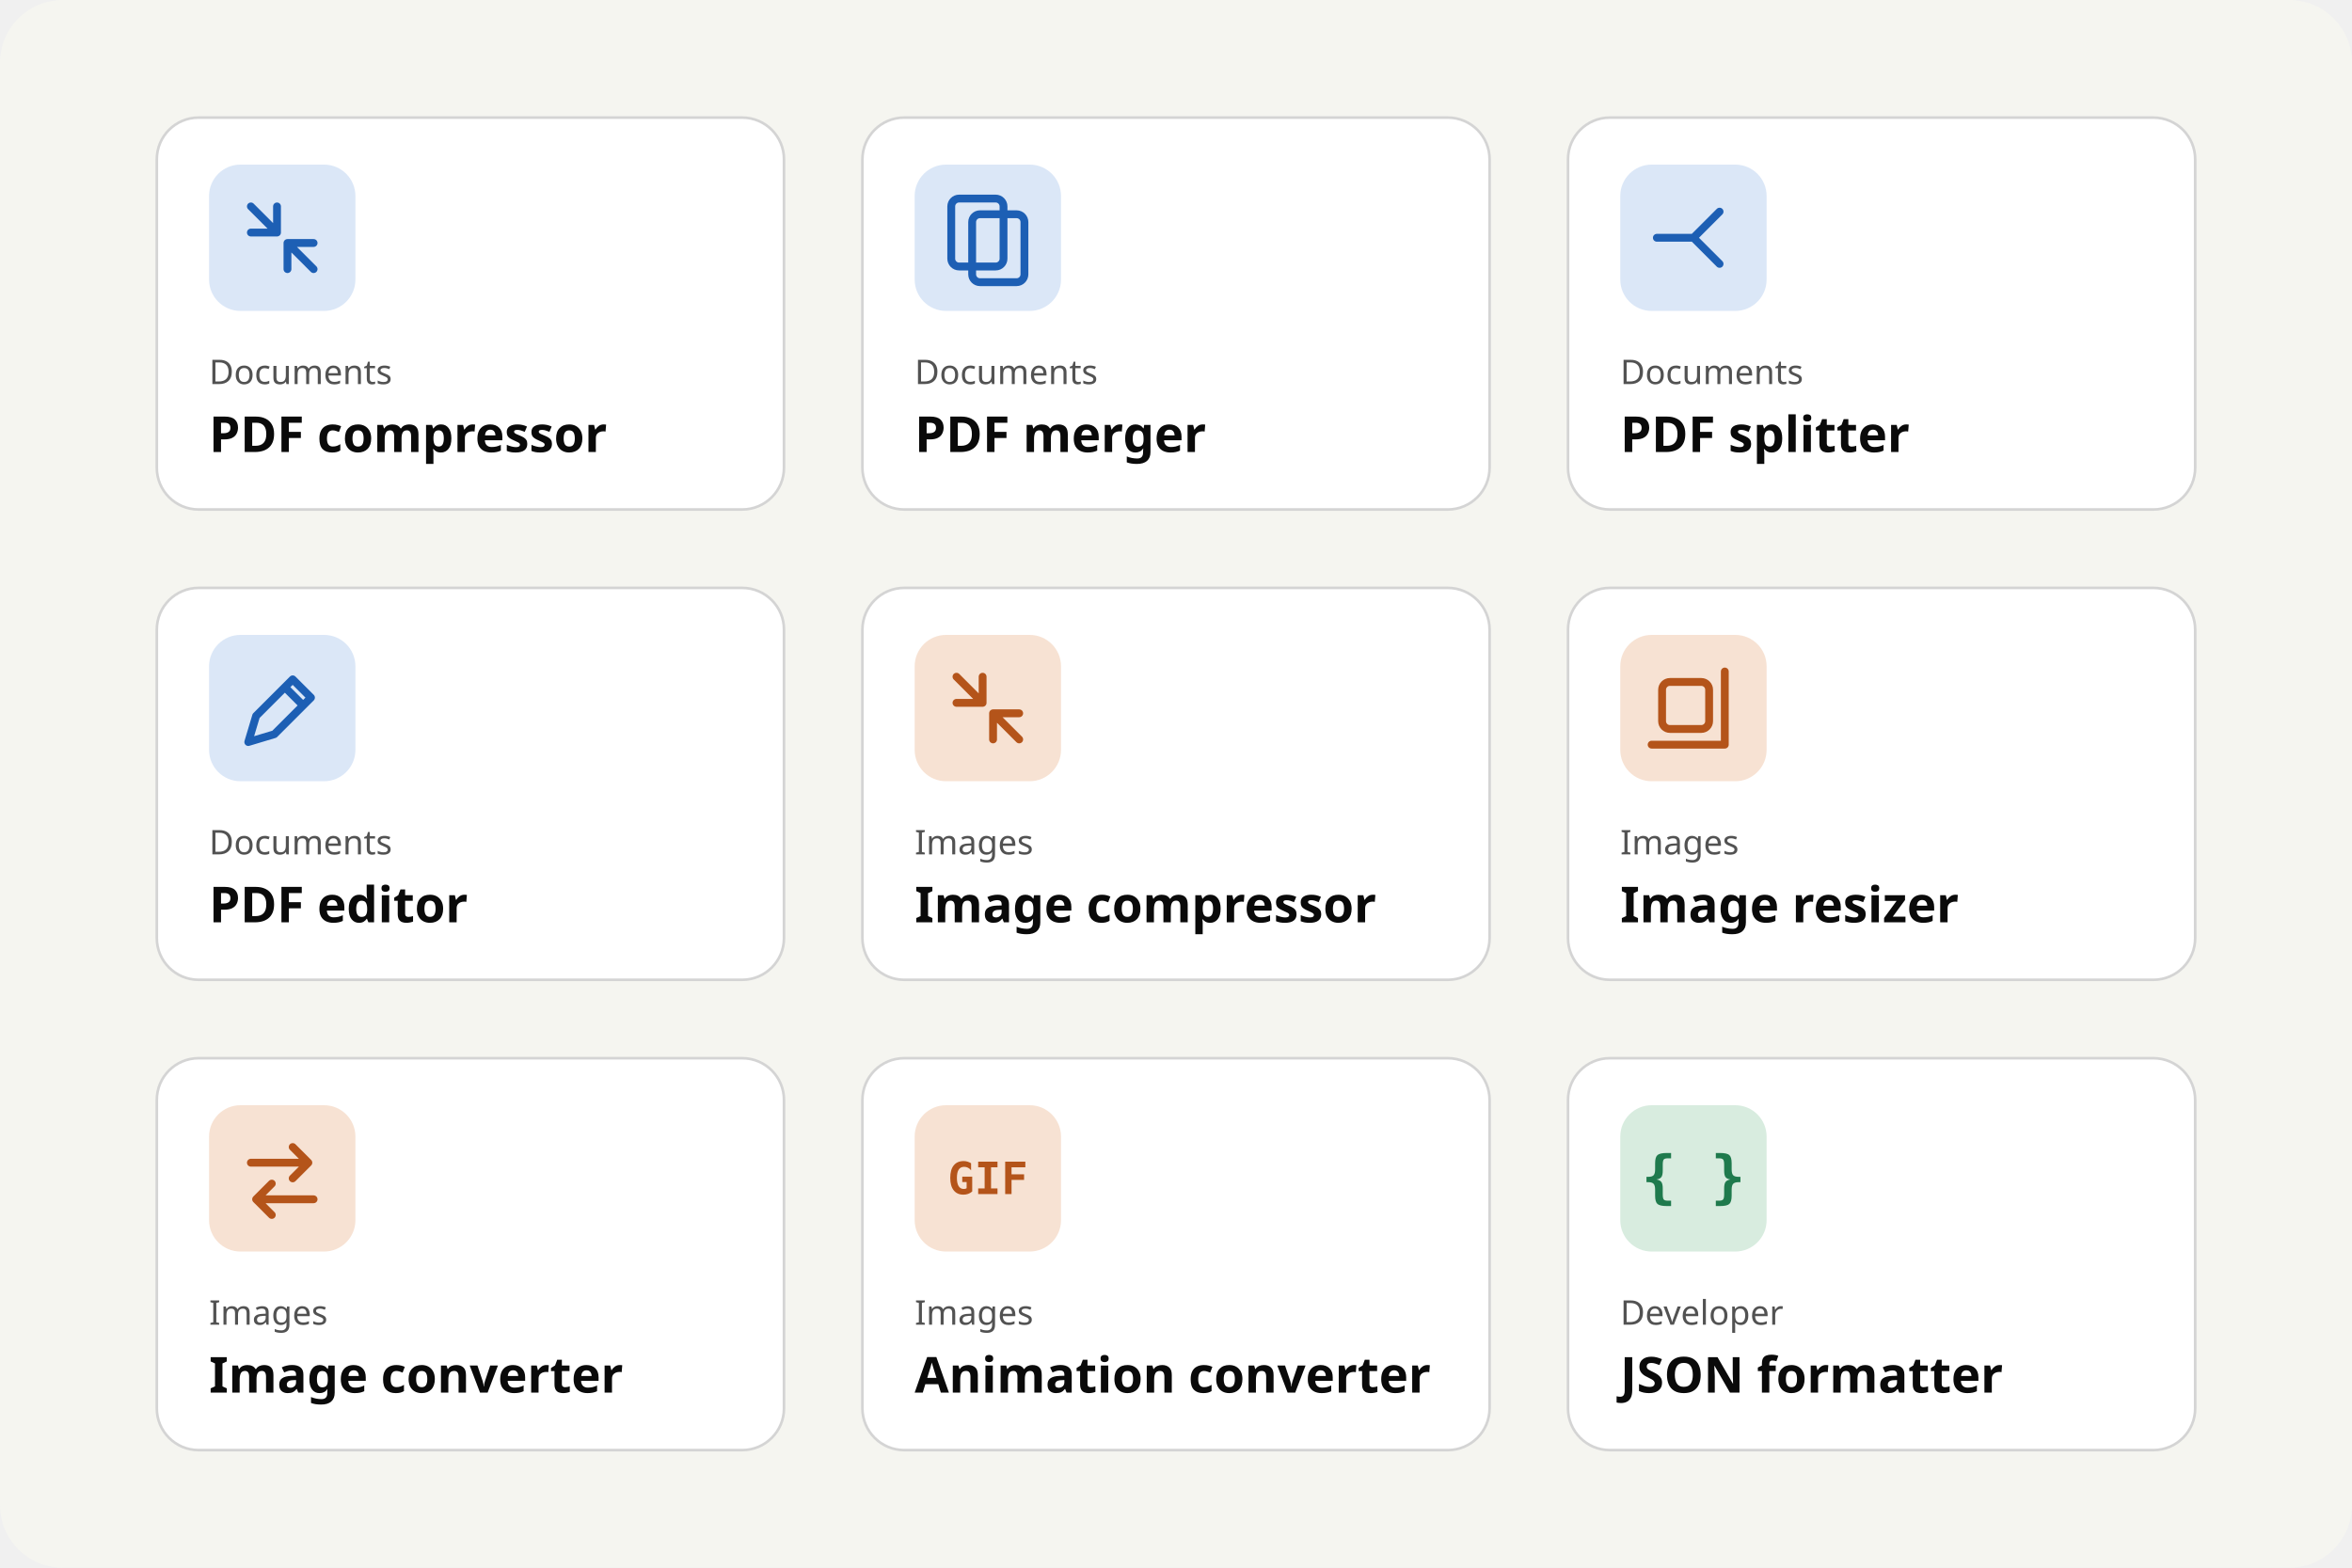
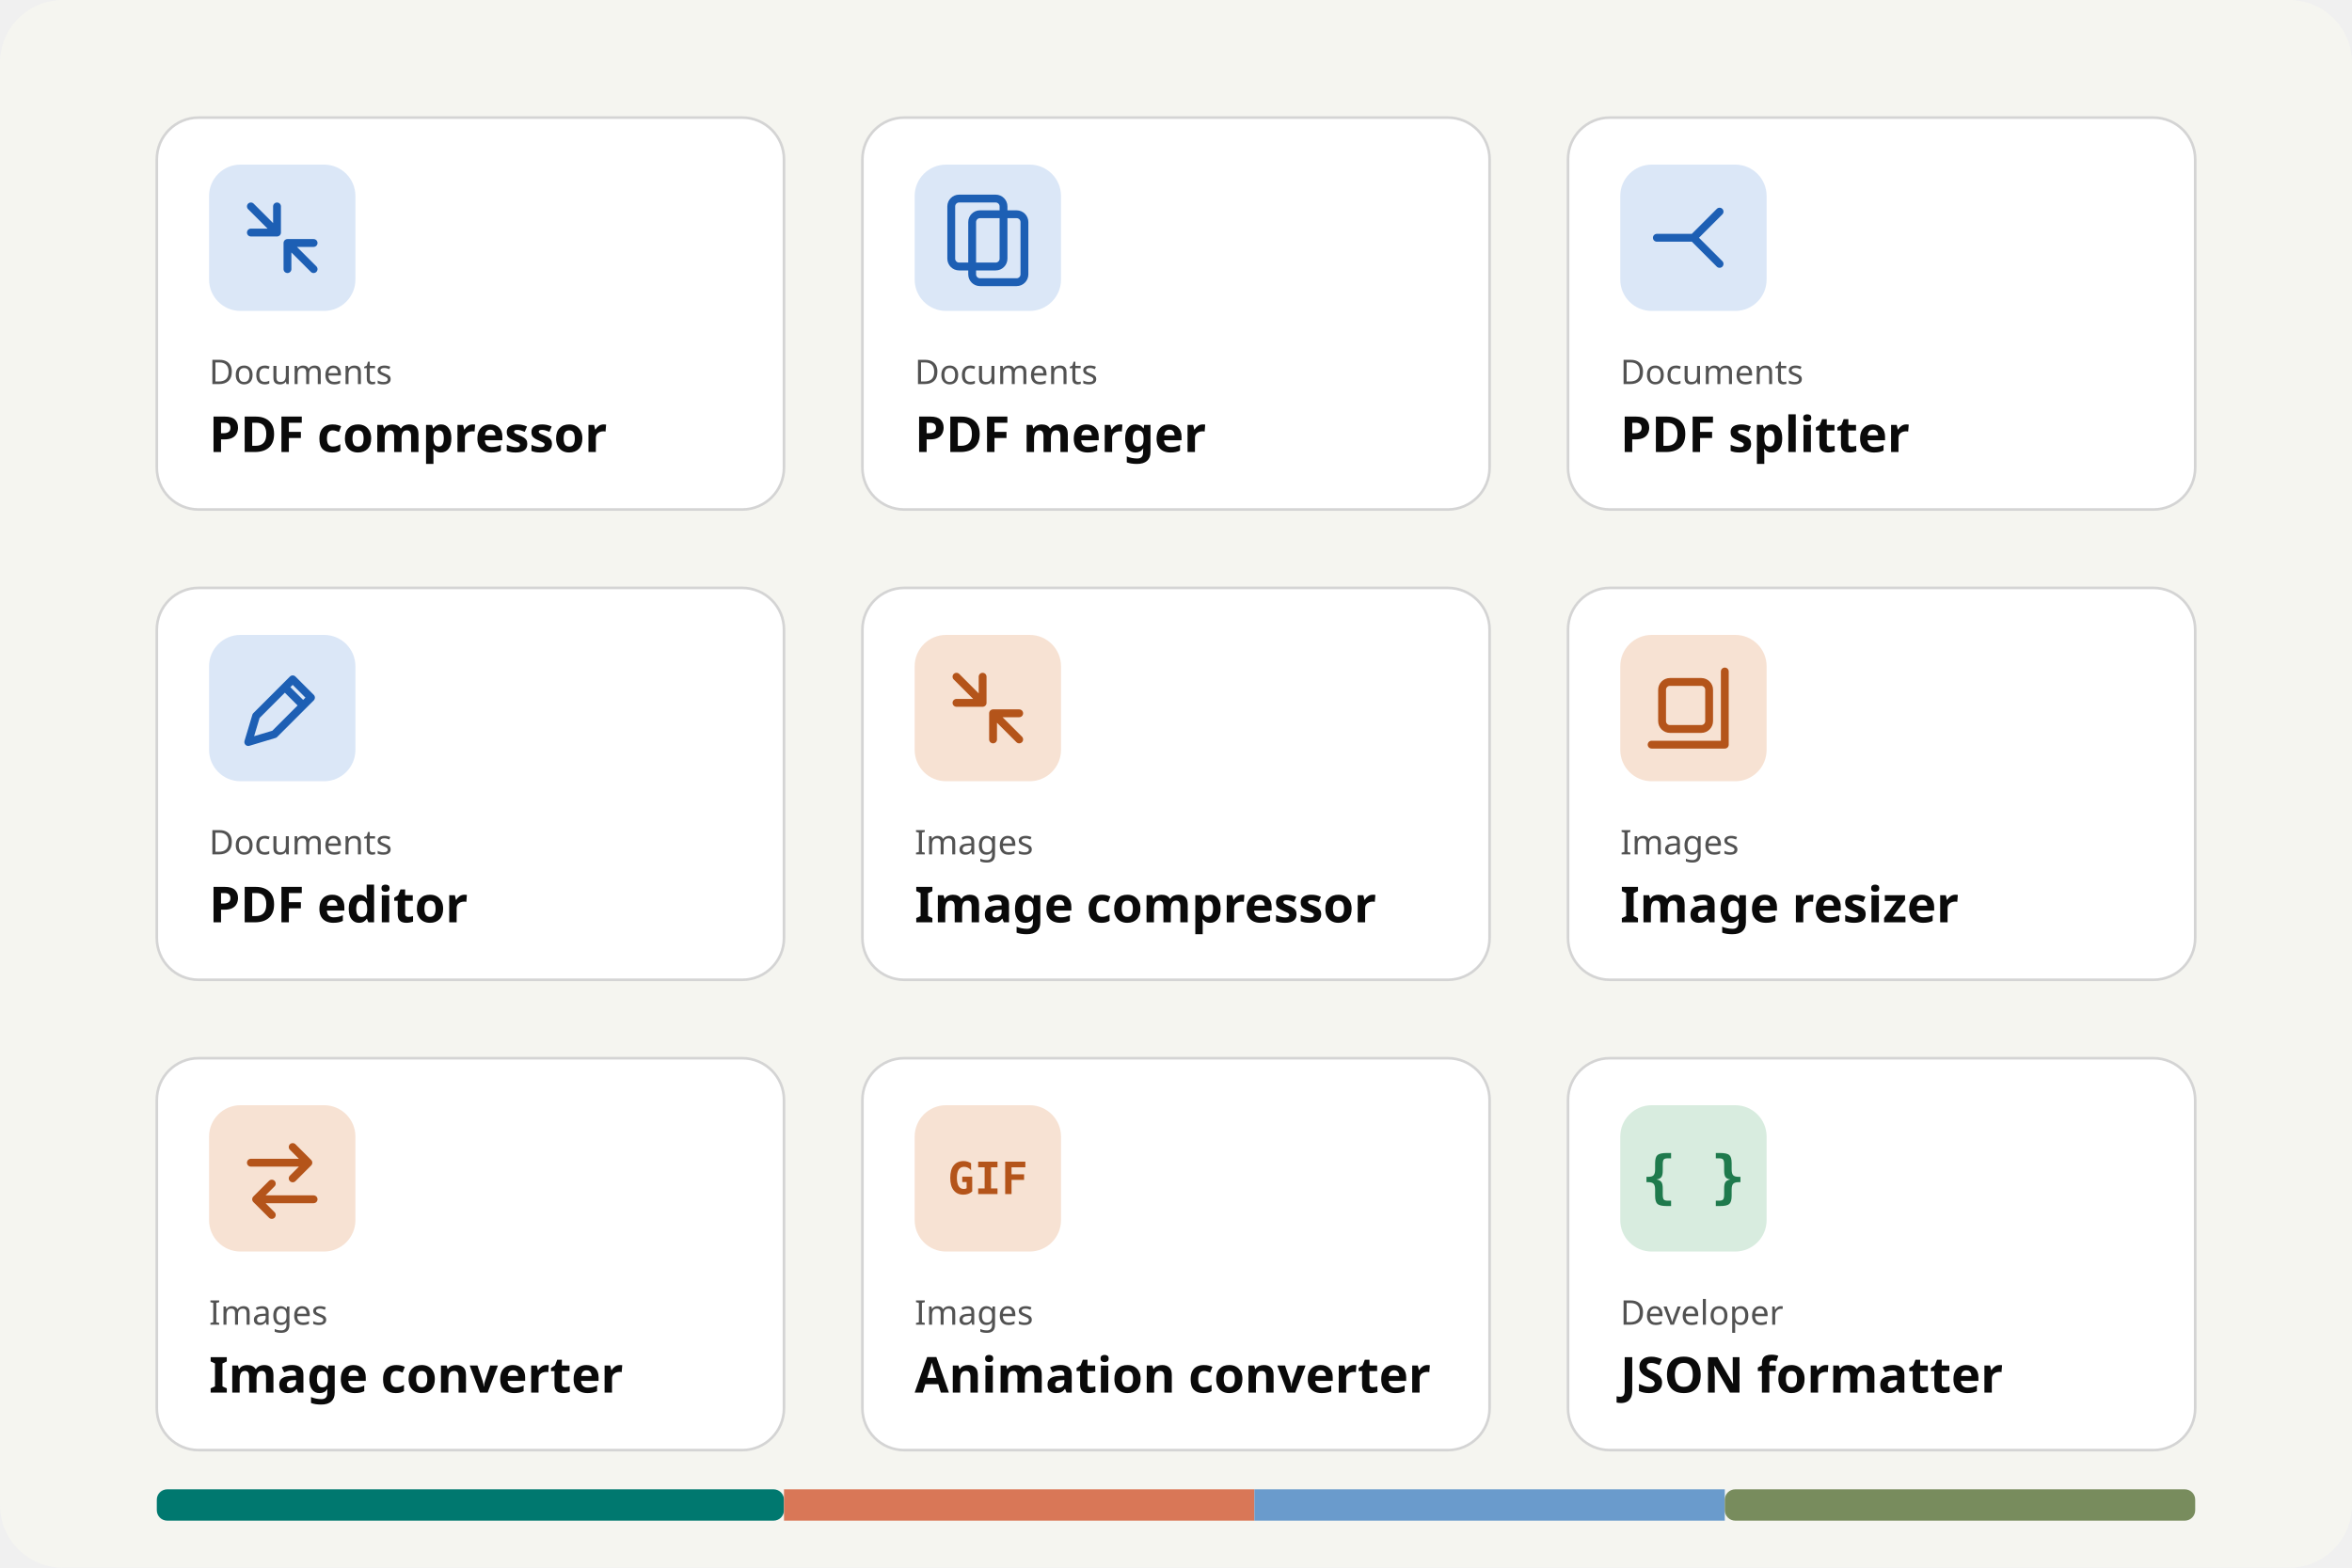
<svg xmlns="http://www.w3.org/2000/svg" viewBox="0 0 900 600" role="img" aria-labelledby="title desc">
  <rect width="900" height="600" rx="24" fill="#f5f5f0" />
  <rect x="60" y="45" width="240" height="150" rx="16" fill="#fff" stroke="#d4d4d4" />
  <rect x="80" y="63" width="56" height="56" rx="12" fill="#dbe7f7" />
  <g transform="translate(108 91)" fill="none" stroke="#1d5fb4" stroke-width="3" stroke-linecap="round" stroke-linejoin="round">
    <path d="M-12 -12 l10 10 m-10 0 h10 v-10 M12 12 l-10 -10 m10 0 h-10 v10" />
  </g>
  <text x="80" y="147" font-family="sans-serif" font-size="13" fill="#525252">Documents</text>
  <text x="80" y="173" font-family="sans-serif" font-size="19" font-weight="600" fill="#0a0a0a">PDF compressor</text>
  <rect x="330" y="45" width="240" height="150" rx="16" fill="#fff" stroke="#d4d4d4" />
  <rect x="350" y="63" width="56" height="56" rx="12" fill="#dbe7f7" />
  <g transform="translate(378 91)" fill="none" stroke="#1d5fb4" stroke-width="3" stroke-linecap="round" stroke-linejoin="round">
    <rect x="-14" y="-15" width="20" height="26" rx="3" />
    <rect x="-6" y="-9" width="20" height="26" rx="3" />
  </g>
  <text x="350" y="147" font-family="sans-serif" font-size="13" fill="#525252">Documents</text>
  <text x="350" y="173" font-family="sans-serif" font-size="19" font-weight="600" fill="#0a0a0a">PDF merger</text>
  <rect x="600" y="45" width="240" height="150" rx="16" fill="#fff" stroke="#d4d4d4" />
  <rect x="620" y="63" width="56" height="56" rx="12" fill="#dbe7f7" />
  <g transform="translate(648 91)" fill="none" stroke="#1d5fb4" stroke-width="3" stroke-linecap="round" stroke-linejoin="round">
    <path d="M-14 0 h14 l10 -10 m-10 10 l10 10" />
  </g>
  <text x="620" y="147" font-family="sans-serif" font-size="13" fill="#525252">Documents</text>
  <text x="620" y="173" font-family="sans-serif" font-size="19" font-weight="600" fill="#0a0a0a">PDF splitter</text>
  <rect x="60" y="225" width="240" height="150" rx="16" fill="#fff" stroke="#d4d4d4" />
  <rect x="80" y="243" width="56" height="56" rx="12" fill="#dbe7f7" />
  <g transform="translate(108 271)" fill="none" stroke="#1d5fb4" stroke-width="3" stroke-linecap="round" stroke-linejoin="round">
    <path d="M-13 13 l3 -10 l14 -14 l7 7 l-14 14 z M1 -8 l7 7" />
  </g>
  <text x="80" y="327" font-family="sans-serif" font-size="13" fill="#525252">Documents</text>
  <text x="80" y="353" font-family="sans-serif" font-size="19" font-weight="600" fill="#0a0a0a">PDF editor</text>
  <rect x="330" y="225" width="240" height="150" rx="16" fill="#fff" stroke="#d4d4d4" />
  <rect x="350" y="243" width="56" height="56" rx="12" fill="#f7e2d3" />
  <g transform="translate(378 271)" fill="none" stroke="#b4541a" stroke-width="3" stroke-linecap="round" stroke-linejoin="round">
    <path d="M-12 -12 l10 10 m-10 0 h10 v-10 M12 12 l-10 -10 m10 0 h-10 v10" />
  </g>
  <text x="350" y="327" font-family="sans-serif" font-size="13" fill="#525252">Images</text>
  <text x="350" y="353" font-family="sans-serif" font-size="19" font-weight="600" fill="#0a0a0a">Image compressor</text>
  <rect x="600" y="225" width="240" height="150" rx="16" fill="#fff" stroke="#d4d4d4" />
  <rect x="620" y="243" width="56" height="56" rx="12" fill="#f7e2d3" />
  <g transform="translate(648 271)" fill="none" stroke="#b4541a" stroke-width="3" stroke-linecap="round" stroke-linejoin="round">
    <rect x="-12" y="-10" width="18" height="18" rx="3" />
    <path d="M12 -14 v28 M-16 14 h28" />
  </g>
  <text x="620" y="327" font-family="sans-serif" font-size="13" fill="#525252">Images</text>
  <text x="620" y="353" font-family="sans-serif" font-size="19" font-weight="600" fill="#0a0a0a">Image resizer</text>
  <rect x="60" y="405" width="240" height="150" rx="16" fill="#fff" stroke="#d4d4d4" />
  <rect x="80" y="423" width="56" height="56" rx="12" fill="#f7e2d3" />
  <g transform="translate(108 451)" fill="none" stroke="#b4541a" stroke-width="3" stroke-linecap="round" stroke-linejoin="round">
    <path d="M-12 -6 h22 l-6 -6 m6 6 l-6 6 M12 8 h-22 l6 -6 m-6 6 l6 6" />
  </g>
  <text x="80" y="507" font-family="sans-serif" font-size="13" fill="#525252">Images</text>
  <text x="80" y="533" font-family="sans-serif" font-size="19" font-weight="600" fill="#0a0a0a">Image converter</text>
  <rect x="330" y="405" width="240" height="150" rx="16" fill="#fff" stroke="#d4d4d4" />
  <rect x="350" y="423" width="56" height="56" rx="12" fill="#f7e2d3" />
  <text x="378" y="457" font-family="monospace" font-size="17" font-weight="700" fill="#b4541a" text-anchor="middle">GIF</text>
  <text x="350" y="507" font-family="sans-serif" font-size="13" fill="#525252">Images</text>
  <text x="350" y="533" font-family="sans-serif" font-size="19" font-weight="600" fill="#0a0a0a">Animation converter</text>
  <rect x="600" y="405" width="240" height="150" rx="16" fill="#fff" stroke="#d4d4d4" />
  <rect x="620" y="423" width="56" height="56" rx="12" fill="#d8ecdf" />
  <text x="648" y="458" font-family="monospace" font-size="22" font-weight="700" fill="#1f7a4d" text-anchor="middle">{ }</text>
  <text x="620" y="507" font-family="sans-serif" font-size="13" fill="#525252">Developer</text>
  <text x="620" y="533" font-family="sans-serif" font-size="19" font-weight="600" fill="#0a0a0a">JSON formatter</text>
+   <rect x="60" y="570" width="240" height="12" rx="4" fill="#00786f" />
+   <rect x="300" y="570" width="180" height="12" fill="#d97757" />
+   <rect x="480" y="570" width="180" height="12" fill="#6a9bcc" />
+   <rect x="660" y="570" width="180" height="12" rx="4" fill="#788c5d" />
</svg>
